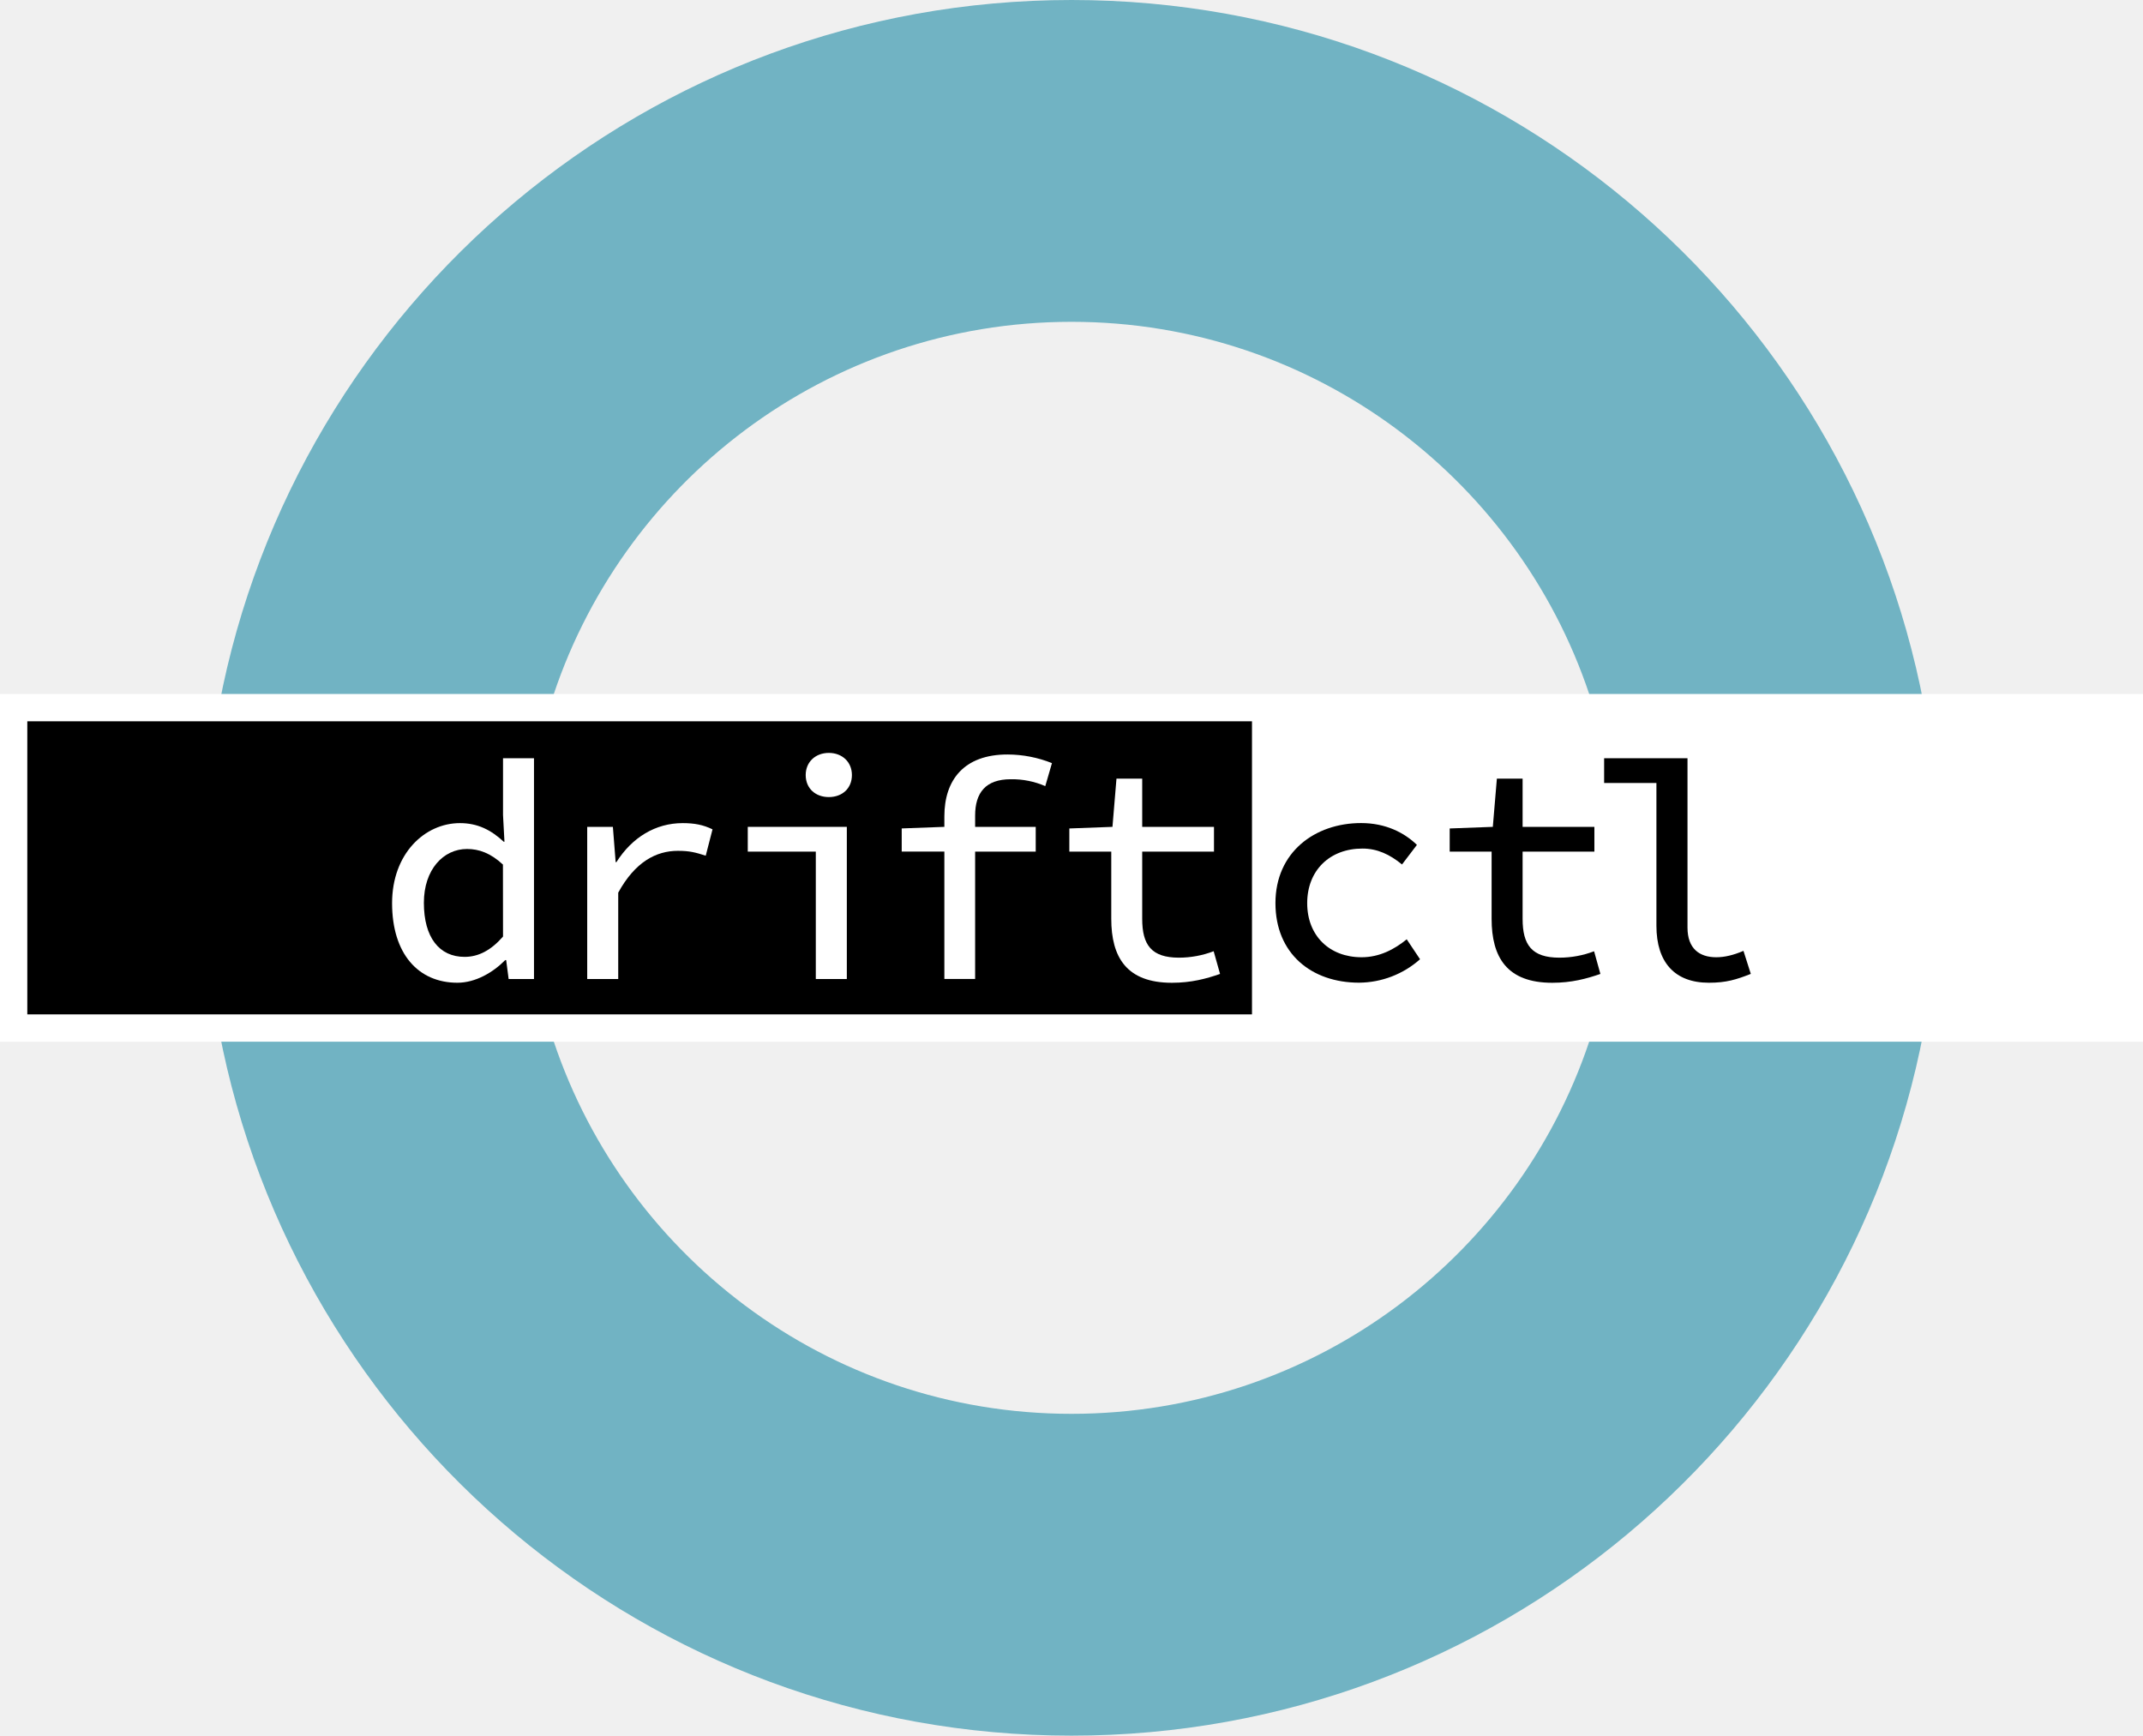
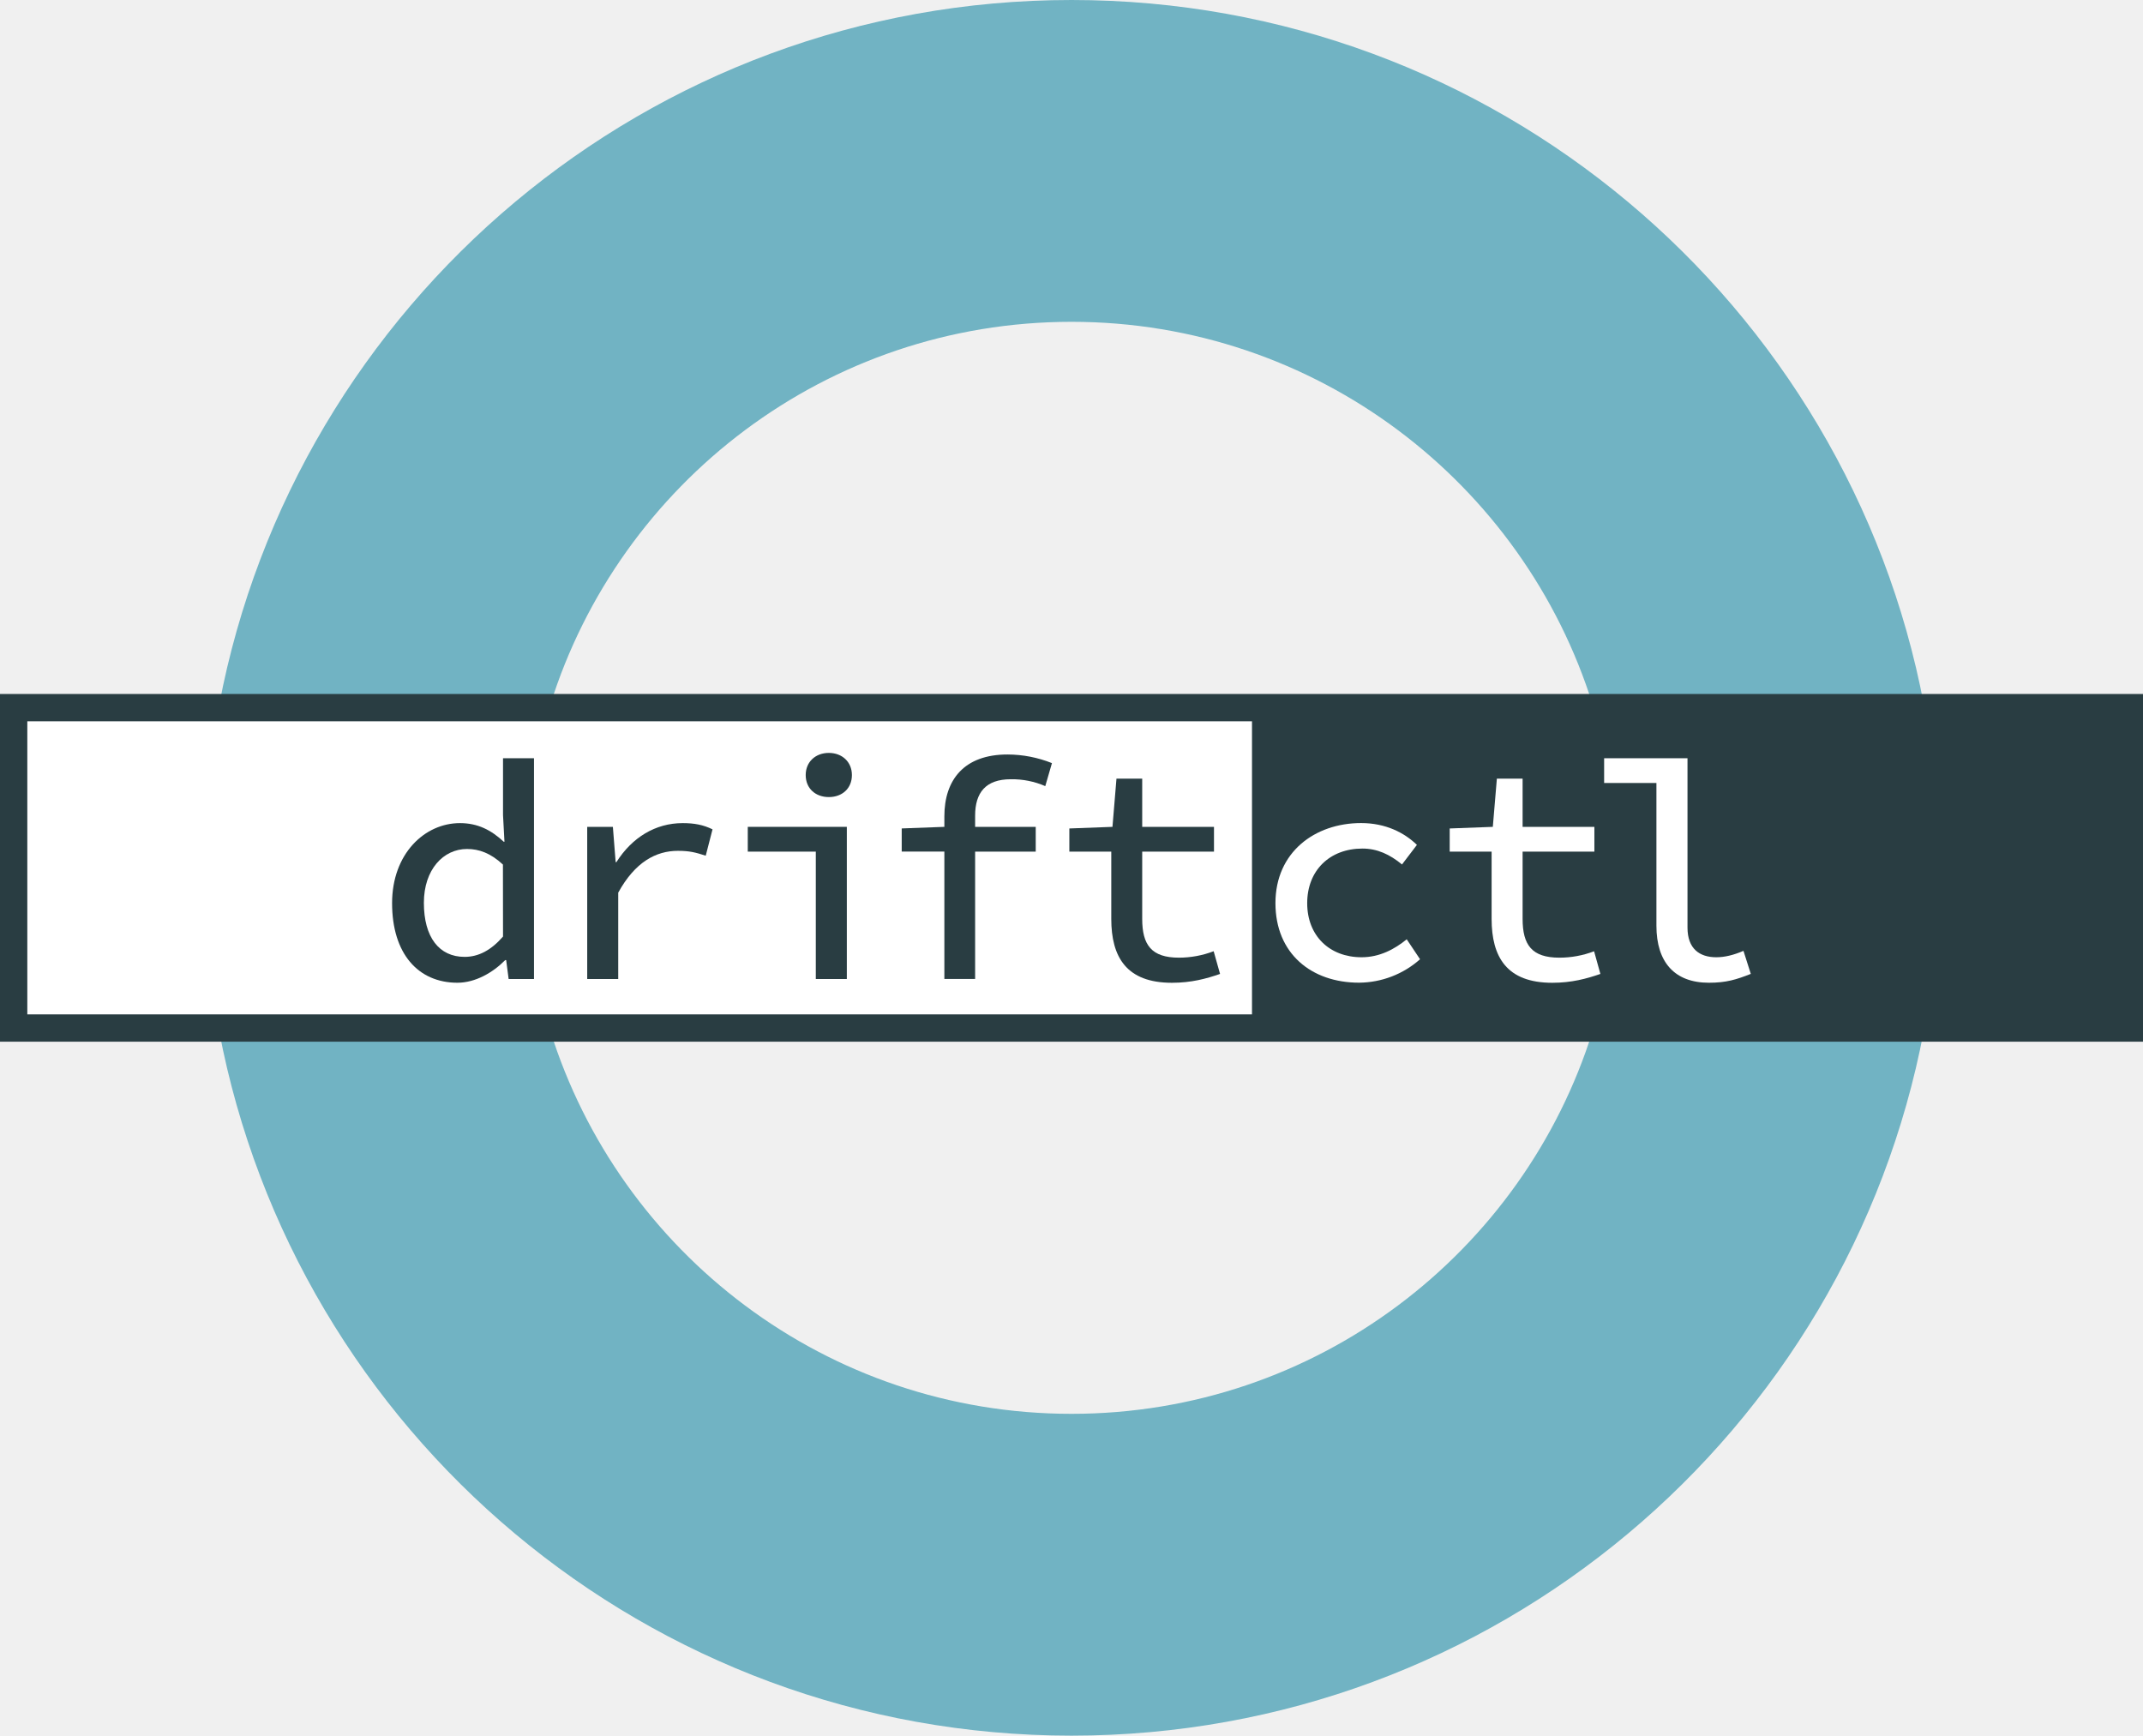
- <svg xmlns="http://www.w3.org/2000/svg" viewBox="0 0 1490.92 1207.41">
-   <path d="m450.87 700.16c48.21-154.42 192.33-266.49 362.63-266.49s314.42 112.07 362.63 266.49h230.41c-53-279.23-298.37-490.36-593-490.36s-540 211.13-593 490.36z" fill="#71b3c3" transform="translate(-68.04 -209.8)" />
-   <path d="m1176.13 926.84c-48.21 154.42-192.33 266.49-362.63 266.49s-314.42-112.07-362.63-266.49h-230.4c53 279.23 298.36 490.36 593 490.36s540-211.13 593-490.36z" fill="#71b3c3" transform="translate(-68.04 -209.8)" />
-   <path d="m0 482.77h1490.92v241.88h-1490.92z" fill="#fff" />
-   <path d="m19 501.77h852.03v203.88h-852.03z" />
-   <g transform="translate(-68.04 -209.8)">
-     <path d="m1015.32 875.71c-22.39 0-37.84-15-37.84-37.61 0-22.81 15.67-38 38.44-38 10.28 0 19 4.06 27.52 11.06l10.37-13.62c-8.74-8.49-21.75-15.18-38.83-15.18-32.17 0-59.59 20.26-59.59 55.7 0 35.08 25 55.34 58.19 55.34a64.53 64.53 0 0 0 42.41-16.3l-9.27-13.88c-8.42 6.88-18.85 12.49-31.4 12.49z" />
-     <path d="m1152.93 876c-19.15 0-25.59-8.81-25.59-27v-46.78h49.94v-17.22h-49.94v-33.55h-17.9l-2.82 33.55-30 1.12v16.1h29.16v46.78c0 26.56 10.53 44.47 42.18 44.47 13.5 0 24-2.85 33.5-6.16l-4.39-15.76a67.72 67.72 0 0 1 -24.14 4.45z" />
-     <path d="m1281 871.26c-7 3-13.16 4.45-18.94 4.45-11.63 0-20-5.94-20-20.62v-117.84h-58v17.23h36.38v99.31c0 25.52 12.79 39.65 36.49 39.65 12 0 19.06-2.16 29.17-6.16z" />
-     <path d="m418 776.75 1 18.59h-.52c-8.79-8.16-18.09-12.94-30.45-12.94-24.51 0-47.21 21.23-47.21 55.7 0 35.09 18.11 55.34 45.45 55.34 12.56 0 24.76-7.13 33.23-15.73h.69l1.72 13.13h17.64v-153.59h-21.55zm0 84.56c-8.35 9.59-17.12 14.14-26.71 14.14-17.66 0-28.35-13.53-28.35-37.61 0-23.11 13.52-37.45 30-37.45 8.37 0 16.48 2.89 25 10.84z" fill="#fff" />
-     <path d="m496.88 809.55h-.52l-1.93-24.55h-17.86v105.84h21.58v-60.06c11.71-21.37 26.34-29.1 41.5-29.1 8.15 0 12.17 1.08 19.38 3.38l4.72-18.33c-6.42-3.13-12.55-4.33-20.75-4.33-18.89 0-35.2 9.91-46.12 27.15z" fill="#fff" />
-     <path d="m644.66 733.56c-9.29 0-16.08 6.28-16.08 15.4 0 9.29 6.79 15.32 16.08 15.32s16.07-6 16.07-15.32c0-9.12-6.79-15.4-16.07-15.4z" fill="#fff" />
+ <svg xmlns="http://www.w3.org/2000/svg" id="design" viewBox="0 0 1490.92 1207.41">
+   <defs>
+     <style>.cls-1{fill:#71b3c3;}.cls-2{fill:#293d42;}.cls-3{fill:#fff;}</style>
+   </defs>
+   <path class="cls-1" d="M450.87,700.16C499.08,545.74,643.2,433.67,813.5,433.67s314.42,112.07,362.63,266.49h230.41c-53-279.23-298.37-490.36-593-490.36s-540,211.13-593,490.36Z" transform="translate(-68.04 -209.8)" />
+   <path class="cls-1" d="M1176.13,926.84c-48.21,154.42-192.33,266.49-362.63,266.49S499.08,1081.26,450.87,926.84H220.47c53,279.23,298.36,490.36,593,490.36s540-211.13,593-490.36Z" transform="translate(-68.04 -209.8)" />
+   <rect class="cls-2" y="482.77" width="1490.92" height="241.88" />
+   <rect class="cls-3" x="19" y="501.77" width="852.03" height="203.88" />
+   <g id="driftctl">
+     <g id="ctl">
+       <path class="cls-3" d="M1015.32,875.71c-22.39,0-37.84-15-37.84-37.61,0-22.81,15.67-38,38.44-38,10.28,0,19,4.06,27.52,11.06l10.37-13.62c-8.74-8.49-21.75-15.18-38.83-15.18-32.17,0-59.59,20.26-59.59,55.7,0,35.08,25,55.34,58.19,55.34a64.53,64.53,0,0,0,42.41-16.3l-9.27-13.88C1038.3,870.1,1027.87,875.71,1015.32,875.71Z" transform="translate(-68.04 -209.8)" />
+       <path class="cls-3" d="M1152.93,876c-19.15,0-25.59-8.81-25.59-27V802.22h49.94V785h-49.94V751.45h-17.9L1106.62,785l-30,1.12v16.1h29.16V849c0,26.56,10.53,44.47,42.18,44.47,13.5,0,24-2.85,33.5-6.16l-4.39-15.76A67.72,67.72,0,0,1,1152.93,876Z" transform="translate(-68.04 -209.8)" />
+       <path class="cls-3" d="M1281,871.26c-7,3-13.16,4.45-18.94,4.45-11.63,0-20-5.94-20-20.62V737.25h-58v17.23h36.38v99.31c0,25.52,12.79,39.65,36.49,39.65,12,0,19.06-2.16,29.17-6.16Z" transform="translate(-68.04 -209.8)" />
+     </g>
+     <g id="drift">
+       <path class="cls-2" d="M418,776.75l1,18.59h-.52c-8.79-8.16-18.09-12.94-30.45-12.94-24.51,0-47.21,21.23-47.21,55.7,0,35.09,18.11,55.34,45.45,55.34,12.56,0,24.76-7.13,33.23-15.73h.69l1.72,13.13h17.64V737.25H418Zm0,84.56c-8.35,9.59-17.12,14.14-26.71,14.14-17.66,0-28.35-13.53-28.35-37.61,0-23.11,13.52-37.45,30-37.45,8.37,0,16.48,2.89,25,10.84Z" transform="translate(-68.04 -209.8)" />
+       <path class="cls-2" d="M496.88,809.55h-.52L494.43,785H476.57V890.84h21.58V830.78c11.71-21.37,26.34-29.1,41.5-29.1,8.15,0,12.17,1.08,19.38,3.38l4.72-18.33c-6.42-3.13-12.55-4.33-20.75-4.33C524.11,782.4,507.8,792.31,496.88,809.55Z" transform="translate(-68.04 -209.8)" />
+       <path class="cls-2" d="M644.66,733.56c-9.29,0-16.08,6.28-16.08,15.4,0,9.29,6.79,15.32,16.08,15.32s16.07-6,16.07-15.32C660.73,739.84,653.94,733.56,644.66,733.56Z" transform="translate(-68.04 -209.8)" />
+       <polygon class="cls-2" points="520.24 592.43 567.57 592.43 567.57 681.05 589.15 681.05 589.15 575.2 520.24 575.2 520.24 592.43" />
+       <path class="cls-2" d="M725.05,777.69V785l-29.67,1.1v16.1h29.67v88.62h21.4V802.22h42.16V785H746.45v-7.83c0-15.89,7.3-25.29,24.81-25.29a58.07,58.07,0,0,1,24,4.78l4.64-16a83.66,83.66,0,0,0-30.9-6C738.72,734.65,725.05,752.37,725.05,777.69Z" transform="translate(-68.04 -209.8)" />
+       <path class="cls-2" d="M912.4,871.52A67.72,67.72,0,0,1,888.28,876c-19.15,0-25.59-8.81-25.59-27V802.22h49.94V785H862.69V751.45h-17.9L842,785l-30,1.12v16.1h29.17V849c0,26.56,10.53,44.47,42.18,44.47,13.5,0,24-2.85,33.5-6.16Z" transform="translate(-68.04 -209.8)" />
+     </g>
  </g>
-   <path d="m520.24 592.43h47.33v88.62h21.58v-105.85h-68.91z" fill="#fff" />
-   <path d="m725.05 777.69v7.31l-29.67 1.1v16.1h29.67v88.62h21.4v-88.6h42.16v-17.22h-42.16v-7.83c0-15.89 7.3-25.29 24.81-25.29a58.07 58.07 0 0 1 24 4.78l4.64-16a83.66 83.66 0 0 0 -30.9-6c-30.28-.01-43.95 17.71-43.95 43.03z" fill="#fff" transform="translate(-68.04 -209.8)" />
-   <path d="m912.4 871.52a67.72 67.72 0 0 1 -24.12 4.48c-19.15 0-25.59-8.81-25.59-27v-46.78h49.94v-17.22h-49.94v-33.55h-17.9l-2.79 33.55-30 1.12v16.1h29.17v46.78c0 26.56 10.53 44.47 42.18 44.47 13.5 0 24-2.85 33.5-6.16z" fill="#fff" transform="translate(-68.04 -209.8)" />
</svg>
